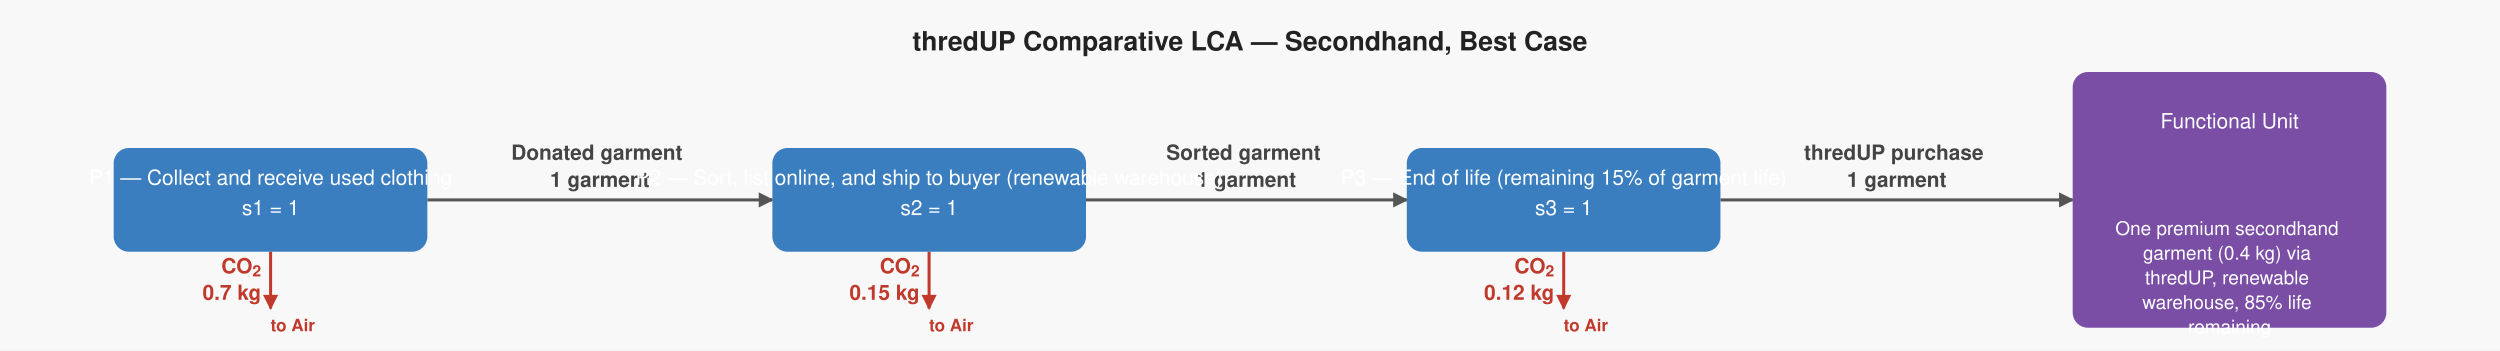
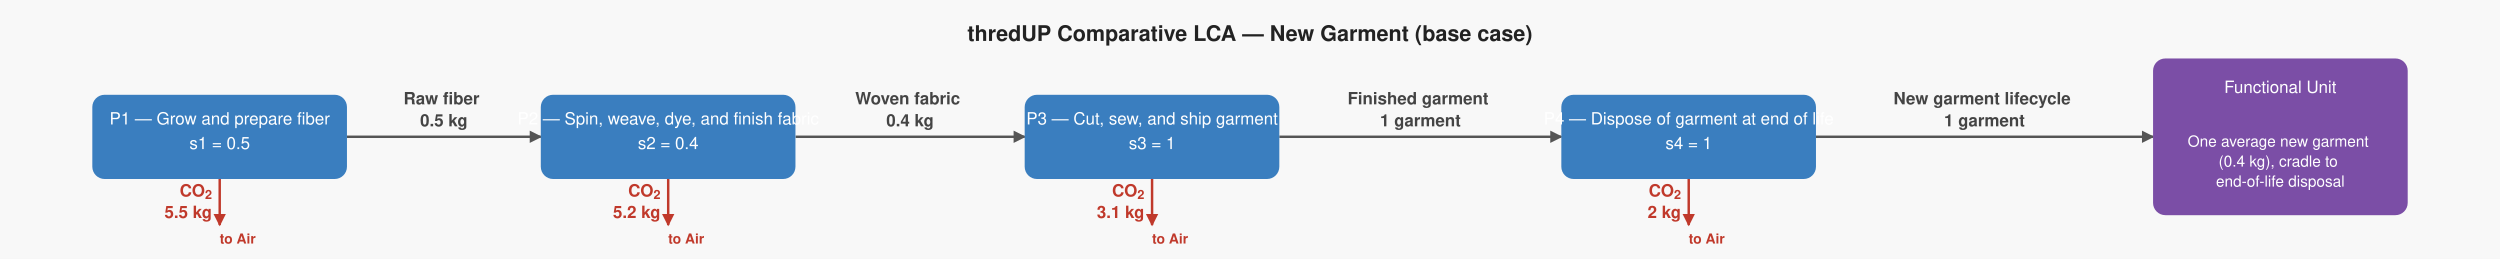
- <svg xmlns="http://www.w3.org/2000/svg" width="1319.3" height="184.8" viewBox="0 -38.0 1319.3 184.8">
-   <rect x="0" y="-38.0" width="1319.3" height="184.8" fill="#f8f8f8" />
+ <svg xmlns="http://www.w3.org/2000/svg" width="1624.9" height="168.3" viewBox="0 -38.0 1624.9 168.3">
+   <rect x="0" y="-38.0" width="1624.9" height="168.3" fill="#f8f8f8" />
  <defs>
    <marker id="arr" viewBox="0 0 10 10" refX="9" refY="5" markerWidth="5" markerHeight="5" orient="auto">
      <path d="M0,0 L10,5 L0,10 z" fill="#555555" />
    </marker>
    <marker id="arr-green" viewBox="0 0 10 10" refX="9" refY="5" markerWidth="5" markerHeight="5" orient="auto">
      <path d="M0,0 L10,5 L0,10 z" fill="#2d7a45" />
    </marker>
    <marker id="arr-red" viewBox="0 0 10 10" refX="9" refY="5" markerWidth="5" markerHeight="5" orient="auto">
      <path d="M0,0 L10,5 L0,10 z" fill="#c0392b" />
    </marker>
  </defs>
-   <text x="659.6" y="-11.4" text-anchor="middle" dominant-baseline="auto" font-family="Helvetica,Arial,sans-serif" font-size="14" font-weight="bold" fill="#222">thredUP Comparative LCA — Secondhand, Best Case</text>
-   <line x1="142.8" y1="94.8" x2="142.8" y2="124.8" stroke="#c0392b" stroke-width="1.6" marker-end="url(#arr-red)" />
-   <text x="137.8" y="106.2" text-anchor="end" dominant-baseline="auto" font-family="Helvetica,Arial,sans-serif" font-size="11" font-weight="bold" fill="#c0392b">CO<tspan baseline-shift="sub" font-size="0.75em">2</tspan>
+   <text x="812.4" y="-11.4" text-anchor="middle" dominant-baseline="auto" font-family="Helvetica,Arial,sans-serif" font-size="14" font-weight="bold" fill="#222">thredUP Comparative LCA — New Garment (base case)</text>
+   <line x1="142.8" y1="78.3" x2="142.8" y2="108.3" stroke="#c0392b" stroke-width="1.6" marker-end="url(#arr-red)" />
+   <text x="137.8" y="89.7" text-anchor="end" dominant-baseline="auto" font-family="Helvetica,Arial,sans-serif" font-size="11" font-weight="bold" fill="#c0392b">CO<tspan baseline-shift="sub" font-size="0.75em">2</tspan>
  </text>
-   <text x="137.8" y="120.2" text-anchor="end" dominant-baseline="auto" font-family="Helvetica,Arial,sans-serif" font-size="11" font-weight="bold" fill="#c0392b">0.7 kg</text>
-   <text x="142.8" y="136.8" text-anchor="start" dominant-baseline="auto" font-family="Helvetica,Arial,sans-serif" font-size="9" font-weight="bold" fill="#c0392b">to Air</text>
-   <line x1="490.3" y1="94.8" x2="490.3" y2="124.8" stroke="#c0392b" stroke-width="1.6" marker-end="url(#arr-red)" />
-   <text x="485.3" y="106.2" text-anchor="end" dominant-baseline="auto" font-family="Helvetica,Arial,sans-serif" font-size="11" font-weight="bold" fill="#c0392b">CO<tspan baseline-shift="sub" font-size="0.75em">2</tspan>
+   <text x="137.8" y="103.7" text-anchor="end" dominant-baseline="auto" font-family="Helvetica,Arial,sans-serif" font-size="11" font-weight="bold" fill="#c0392b">5.5 kg</text>
+   <text x="142.8" y="120.3" text-anchor="start" dominant-baseline="auto" font-family="Helvetica,Arial,sans-serif" font-size="9" font-weight="bold" fill="#c0392b">to Air</text>
+   <line x1="434.3" y1="78.3" x2="434.3" y2="108.3" stroke="#c0392b" stroke-width="1.6" marker-end="url(#arr-red)" />
+   <text x="429.3" y="89.7" text-anchor="end" dominant-baseline="auto" font-family="Helvetica,Arial,sans-serif" font-size="11" font-weight="bold" fill="#c0392b">CO<tspan baseline-shift="sub" font-size="0.75em">2</tspan>
  </text>
-   <text x="485.3" y="120.2" text-anchor="end" dominant-baseline="auto" font-family="Helvetica,Arial,sans-serif" font-size="11" font-weight="bold" fill="#c0392b">0.15 kg</text>
-   <text x="490.3" y="136.8" text-anchor="start" dominant-baseline="auto" font-family="Helvetica,Arial,sans-serif" font-size="9" font-weight="bold" fill="#c0392b">to Air</text>
-   <line x1="825.2" y1="94.8" x2="825.2" y2="124.8" stroke="#c0392b" stroke-width="1.6" marker-end="url(#arr-red)" />
-   <text x="820.2" y="106.2" text-anchor="end" dominant-baseline="auto" font-family="Helvetica,Arial,sans-serif" font-size="11" font-weight="bold" fill="#c0392b">CO<tspan baseline-shift="sub" font-size="0.75em">2</tspan>
+   <text x="429.3" y="103.7" text-anchor="end" dominant-baseline="auto" font-family="Helvetica,Arial,sans-serif" font-size="11" font-weight="bold" fill="#c0392b">5.2 kg</text>
+   <text x="434.3" y="120.3" text-anchor="start" dominant-baseline="auto" font-family="Helvetica,Arial,sans-serif" font-size="9" font-weight="bold" fill="#c0392b">to Air</text>
+   <line x1="748.8" y1="78.3" x2="748.8" y2="108.3" stroke="#c0392b" stroke-width="1.6" marker-end="url(#arr-red)" />
+   <text x="743.8" y="89.7" text-anchor="end" dominant-baseline="auto" font-family="Helvetica,Arial,sans-serif" font-size="11" font-weight="bold" fill="#c0392b">CO<tspan baseline-shift="sub" font-size="0.75em">2</tspan>
  </text>
-   <text x="820.2" y="120.2" text-anchor="end" dominant-baseline="auto" font-family="Helvetica,Arial,sans-serif" font-size="11" font-weight="bold" fill="#c0392b">0.12 kg</text>
-   <text x="825.2" y="136.8" text-anchor="start" dominant-baseline="auto" font-family="Helvetica,Arial,sans-serif" font-size="9" font-weight="bold" fill="#c0392b">to Air</text>
-   <line x1="225.5" y1="67.5" x2="407.6" y2="67.5" stroke="#555555" stroke-width="1.6" marker-end="url(#arr)" />
+   <text x="743.8" y="103.7" text-anchor="end" dominant-baseline="auto" font-family="Helvetica,Arial,sans-serif" font-size="11" font-weight="bold" fill="#c0392b">3.1 kg</text>
+   <text x="748.8" y="120.3" text-anchor="start" dominant-baseline="auto" font-family="Helvetica,Arial,sans-serif" font-size="9" font-weight="bold" fill="#c0392b">to Air</text>
+   <line x1="1097.6" y1="78.3" x2="1097.6" y2="108.3" stroke="#c0392b" stroke-width="1.6" marker-end="url(#arr-red)" />
+   <text x="1092.6" y="89.7" text-anchor="end" dominant-baseline="auto" font-family="Helvetica,Arial,sans-serif" font-size="11" font-weight="bold" fill="#c0392b">CO<tspan baseline-shift="sub" font-size="0.75em">2</tspan>
+   </text>
+   <text x="1092.6" y="103.7" text-anchor="end" dominant-baseline="auto" font-family="Helvetica,Arial,sans-serif" font-size="11" font-weight="bold" fill="#c0392b">2 kg</text>
+   <text x="1097.6" y="120.3" text-anchor="start" dominant-baseline="auto" font-family="Helvetica,Arial,sans-serif" font-size="9" font-weight="bold" fill="#c0392b">to Air</text>
+   <line x1="225.5" y1="50.9" x2="351.5" y2="50.9" stroke="#555555" stroke-width="1.6" marker-end="url(#arr)" />
  <text text-anchor="middle" font-family="Helvetica,Arial,sans-serif" font-size="11" font-weight="bold" fill="#444">
-     <tspan x="316.5" y="46.3" dominant-baseline="auto">Donated garment</tspan>
-     <tspan x="316.5" y="60.6" dominant-baseline="auto">1 garment</tspan>
+     <tspan x="288.5" y="29.8" dominant-baseline="auto">Raw fiber</tspan>
+     <tspan x="288.5" y="44.1" dominant-baseline="auto">0.5 kg</tspan>
  </text>
-   <line x1="573.1" y1="67.5" x2="742.4" y2="67.5" stroke="#555555" stroke-width="1.6" marker-end="url(#arr)" />
+   <line x1="517.1" y1="50.9" x2="666.0" y2="50.9" stroke="#555555" stroke-width="1.6" marker-end="url(#arr)" />
  <text text-anchor="middle" font-family="Helvetica,Arial,sans-serif" font-size="11" font-weight="bold" fill="#444">
-     <tspan x="657.7" y="46.3" dominant-baseline="auto">Sorted garment</tspan>
-     <tspan x="657.7" y="60.6" dominant-baseline="auto">1 garment</tspan>
+     <tspan x="591.5" y="29.8" dominant-baseline="auto">Woven fabric</tspan>
+     <tspan x="591.5" y="44.1" dominant-baseline="auto">0.4 kg</tspan>
  </text>
-   <line x1="907.9" y1="67.5" x2="1093.8" y2="67.5" stroke="#555555" stroke-width="1.6" marker-end="url(#arr)" />
+   <line x1="831.5" y1="50.9" x2="1014.8" y2="50.9" stroke="#555555" stroke-width="1.6" marker-end="url(#arr)" />
  <text text-anchor="middle" font-family="Helvetica,Arial,sans-serif" font-size="11" font-weight="bold" fill="#444">
-     <tspan x="1000.9" y="46.3" dominant-baseline="auto">thredUP purchase</tspan>
-     <tspan x="1000.9" y="60.6" dominant-baseline="auto">1 garment</tspan>
+     <tspan x="923.2" y="29.8" dominant-baseline="auto">Finished garment</tspan>
+     <tspan x="923.2" y="44.1" dominant-baseline="auto">1 garment</tspan>
  </text>
-   <rect x="60.0" y="40.1" width="165.513" height="54.745" rx="8" fill="#3a7ebf" />
-   <text x="142.8" y="59.5" text-anchor="middle" dominant-baseline="auto" font-family="Helvetica,Arial,sans-serif" font-size="11" font-weight="normal" fill="white">P1 — Collect and receive used clothing</text>
-   <text x="142.8" y="75.5" text-anchor="middle" dominant-baseline="auto" font-family="Helvetica,Arial,sans-serif" font-size="11" font-weight="normal" fill="white">s1 = 1</text>
-   <rect x="407.6" y="40.1" width="165.513" height="54.745" rx="8" fill="#3a7ebf" />
-   <text x="490.3" y="59.5" text-anchor="middle" dominant-baseline="auto" font-family="Helvetica,Arial,sans-serif" font-size="11" font-weight="normal" fill="white">P2 — Sort, list online, and ship to buyer (renewable warehouse)</text>
-   <text x="490.3" y="75.5" text-anchor="middle" dominant-baseline="auto" font-family="Helvetica,Arial,sans-serif" font-size="11" font-weight="normal" fill="white">s2 = 1</text>
-   <rect x="742.4" y="40.1" width="165.513" height="54.745" rx="8" fill="#3a7ebf" />
-   <text x="825.2" y="59.5" text-anchor="middle" dominant-baseline="auto" font-family="Helvetica,Arial,sans-serif" font-size="11" font-weight="normal" fill="white">P3 — End of life (remaining 15% of garment life)</text>
-   <text x="825.2" y="75.5" text-anchor="middle" dominant-baseline="auto" font-family="Helvetica,Arial,sans-serif" font-size="11" font-weight="normal" fill="white">s3 = 1</text>
-   <rect x="1093.8" y="-0.0" width="165.513" height="134.952" rx="8" fill="#7b4ea6" />
-   <text x="1176.6" y="29.7" text-anchor="middle" dominant-baseline="auto" font-family="Helvetica,Arial,sans-serif" font-size="11" font-weight="normal" fill="white">Functional Unit</text>
+   <line x1="1180.3" y1="50.9" x2="1399.4" y2="50.9" stroke="#555555" stroke-width="1.6" marker-end="url(#arr)" />
+   <text text-anchor="middle" font-family="Helvetica,Arial,sans-serif" font-size="11" font-weight="bold" fill="#444">
+     <tspan x="1289.8" y="29.8" dominant-baseline="auto">New garment lifecycle</tspan>
+     <tspan x="1289.8" y="44.1" dominant-baseline="auto">1 garment</tspan>
+   </text>
+   <rect x="60.0" y="23.6" width="165.513" height="54.745" rx="8" fill="#3a7ebf" />
+   <text x="142.8" y="42.9" text-anchor="middle" dominant-baseline="auto" font-family="Helvetica,Arial,sans-serif" font-size="11" font-weight="normal" fill="white">P1 — Grow and prepare fiber</text>
+   <text x="142.8" y="58.9" text-anchor="middle" dominant-baseline="auto" font-family="Helvetica,Arial,sans-serif" font-size="11" font-weight="normal" fill="white">s1 = 0.5</text>
+   <rect x="351.5" y="23.6" width="165.513" height="54.745" rx="8" fill="#3a7ebf" />
+   <text x="434.3" y="42.9" text-anchor="middle" dominant-baseline="auto" font-family="Helvetica,Arial,sans-serif" font-size="11" font-weight="normal" fill="white">P2 — Spin, weave, dye, and finish fabric</text>
+   <text x="434.3" y="58.9" text-anchor="middle" dominant-baseline="auto" font-family="Helvetica,Arial,sans-serif" font-size="11" font-weight="normal" fill="white">s2 = 0.4</text>
+   <rect x="666.0" y="23.6" width="165.513" height="54.745" rx="8" fill="#3a7ebf" />
+   <text x="748.8" y="42.9" text-anchor="middle" dominant-baseline="auto" font-family="Helvetica,Arial,sans-serif" font-size="11" font-weight="normal" fill="white">P3 — Cut, sew, and ship garment</text>
+   <text x="748.8" y="58.9" text-anchor="middle" dominant-baseline="auto" font-family="Helvetica,Arial,sans-serif" font-size="11" font-weight="normal" fill="white">s3 = 1</text>
+   <rect x="1014.8" y="23.6" width="165.513" height="54.745" rx="8" fill="#3a7ebf" />
+   <text x="1097.6" y="42.9" text-anchor="middle" dominant-baseline="auto" font-family="Helvetica,Arial,sans-serif" font-size="11" font-weight="normal" fill="white">P4 — Dispose of garment at end of life</text>
+   <text x="1097.6" y="58.9" text-anchor="middle" dominant-baseline="auto" font-family="Helvetica,Arial,sans-serif" font-size="11" font-weight="normal" fill="white">s4 = 1</text>
+   <rect x="1399.4" y="-0.0" width="165.513" height="101.851" rx="8" fill="#7b4ea6" />
+   <text x="1482.1" y="22.4" text-anchor="middle" dominant-baseline="auto" font-family="Helvetica,Arial,sans-serif" font-size="11" font-weight="normal" fill="white">Functional Unit</text>
  <text text-anchor="middle" font-family="Helvetica,Arial,sans-serif" font-size="10" font-weight="normal" fill="white">
-     <tspan x="1176.6" y="86.0" dominant-baseline="auto">One premium secondhand</tspan>
-     <tspan x="1176.6" y="99.0" dominant-baseline="auto">garment (0.4 kg) via</tspan>
-     <tspan x="1176.6" y="112.0" dominant-baseline="auto">thredUP, renewable</tspan>
-     <tspan x="1176.6" y="125.0" dominant-baseline="auto">warehouse, 85% life</tspan>
-     <tspan x="1176.6" y="138.0" dominant-baseline="auto">remaining</tspan>
+     <tspan x="1482.1" y="57.3" dominant-baseline="auto">One average new garment</tspan>
+     <tspan x="1482.1" y="70.3" dominant-baseline="auto">(0.4 kg), cradle to</tspan>
+     <tspan x="1482.1" y="83.3" dominant-baseline="auto">end-of-life disposal</tspan>
  </text>
</svg>
